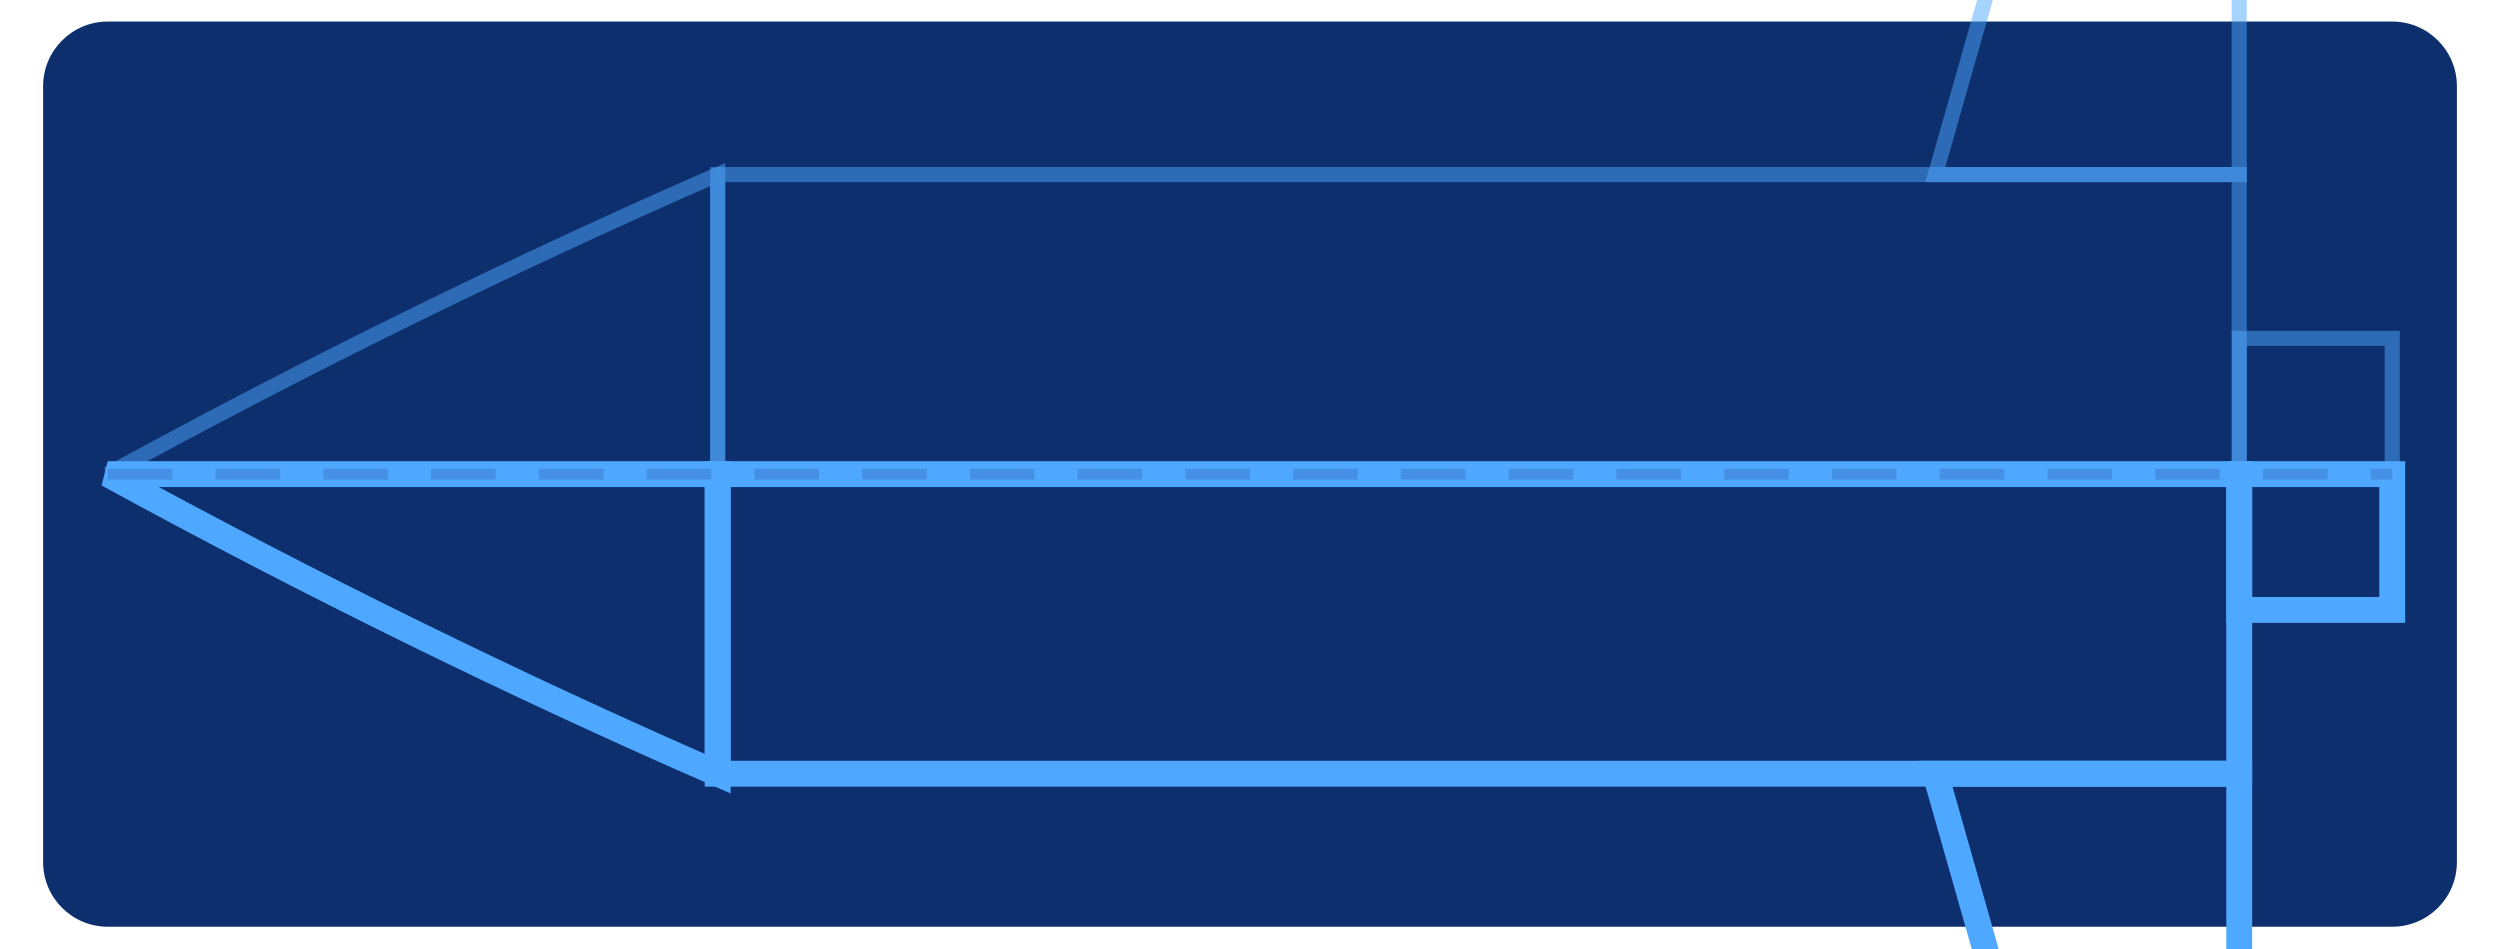
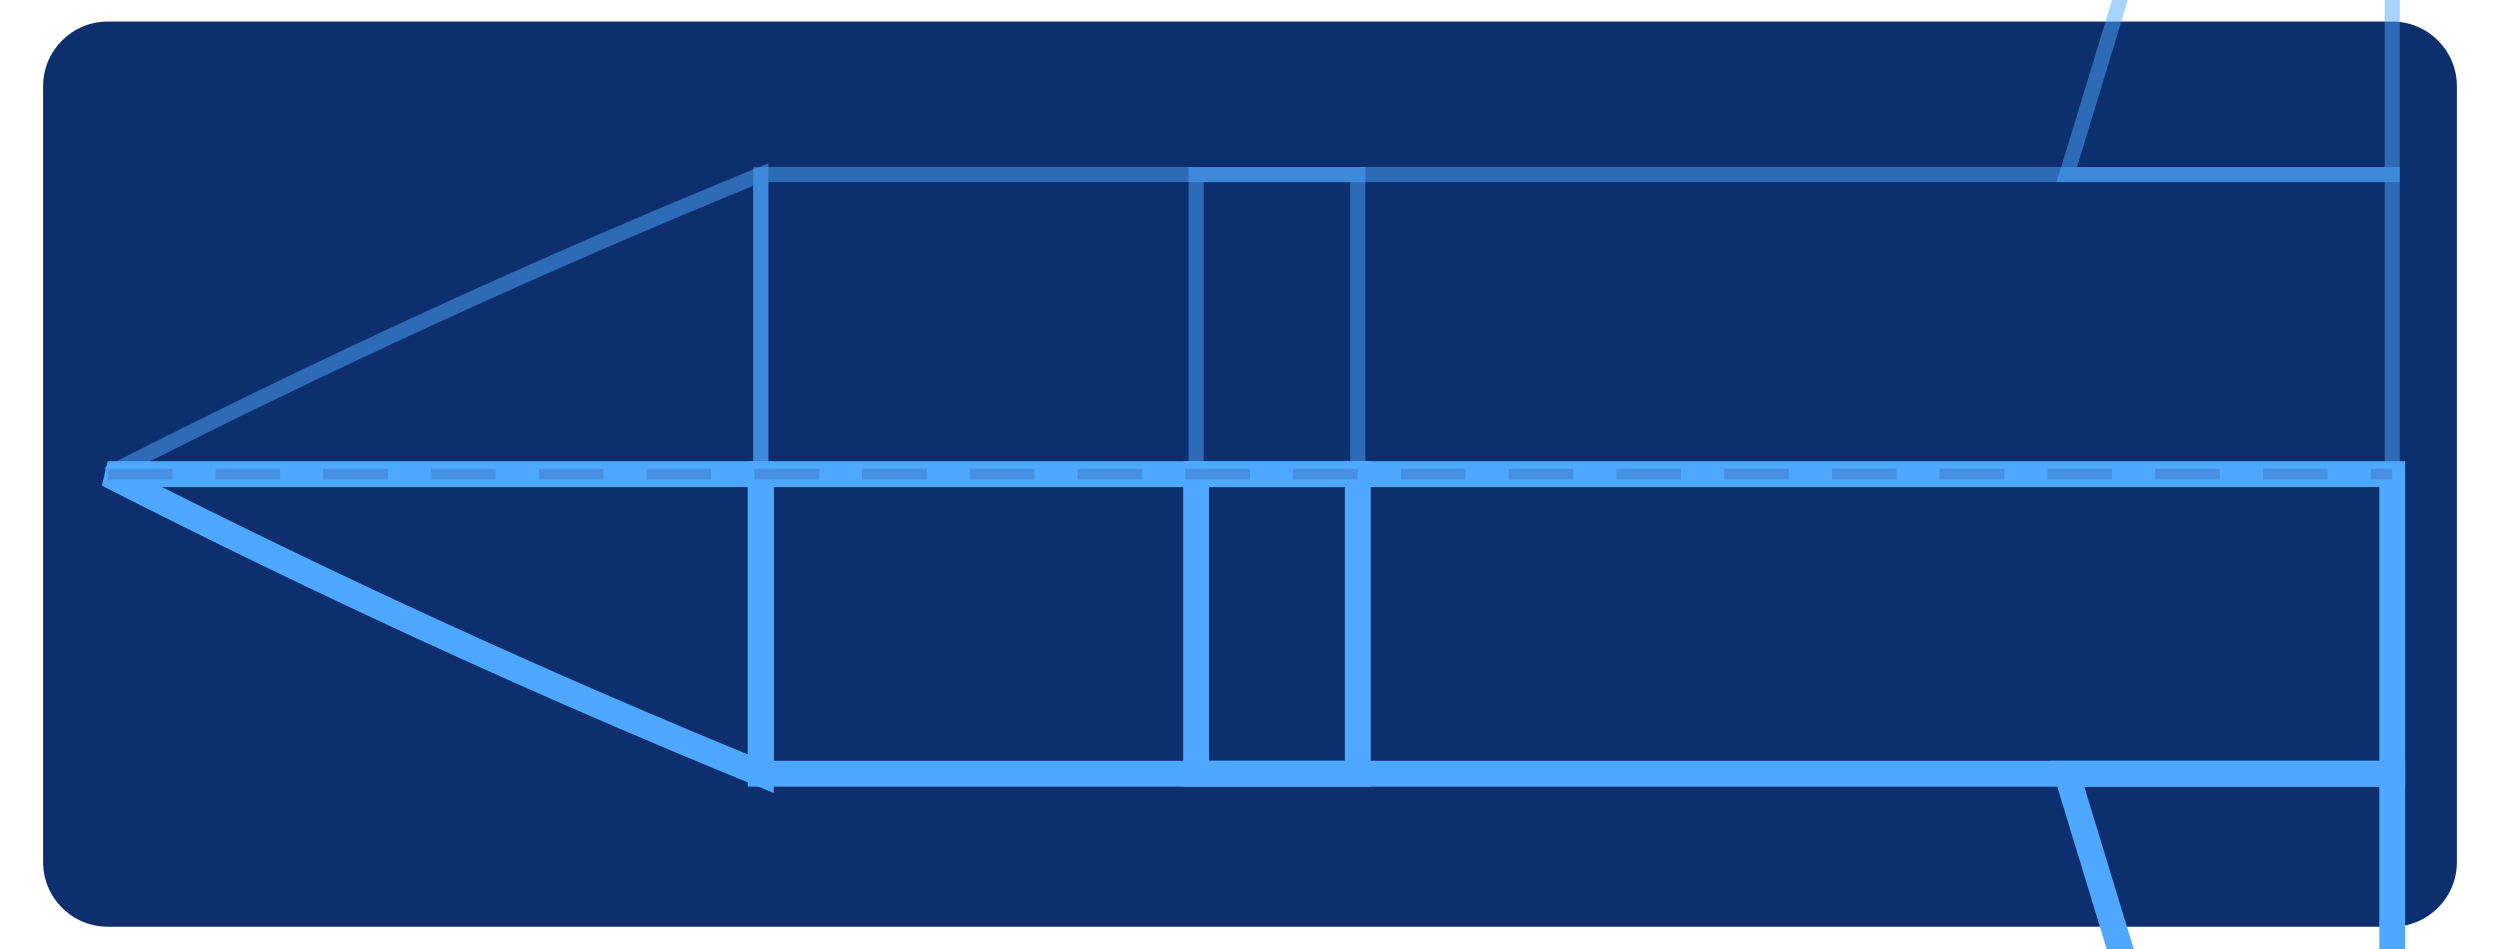
<svg xmlns="http://www.w3.org/2000/svg" viewBox="0 0 116 44" width="232" height="88" preserveAspectRatio="xMidYMid meet">
  <rect x="2" y="1" width="112" height="42" rx="3" fill="#0d2f6e" />
-   <path d="M 5.0 22.0 Q 19.1 29.7 33.3 35.9 L 33.3 22.0 Z" fill="none" stroke="#4fa8ff" stroke-width="1.2" />
-   <path d="M 5.0 22.0 Q 19.1 29.7 33.3 35.9 L 33.3 22.0 Z" transform="translate(0 44) scale(1 -1)" fill="none" stroke="#4fa8ff" stroke-width="0.7" opacity="0.5" />
-   <path d="M 33.3 22.0 L 33.3 35.9 L 103.9 35.9 L 103.9 22.0 Z" fill="none" stroke="#4fa8ff" stroke-width="1.2" />
-   <path d="M 33.3 22.0 L 33.3 35.9 L 103.9 35.9 L 103.9 22.0 Z" transform="translate(0 44) scale(1 -1)" fill="none" stroke="#4fa8ff" stroke-width="0.7" opacity="0.5" />
-   <path d="M 89.8 35.9 L 99.7 70.7 L 103.9 70.7 L 103.9 35.9 Z" fill="none" stroke="#4fa8ff" stroke-width="1.2" />
-   <path d="M 89.8 35.9 L 99.7 70.7 L 103.9 70.7 L 103.9 35.9 Z" transform="translate(0 44) scale(1 -1)" fill="none" stroke="#4fa8ff" stroke-width="0.7" opacity="0.5" />
-   <path d="M 103.9 22.0 L 103.9 28.3 L 111.0 28.3 L 111.0 22.0 Z" fill="none" stroke="#4fa8ff" stroke-width="1.2" />
-   <path d="M 103.9 22.0 L 103.9 28.3 L 111.0 28.3 L 111.0 22.0 Z" transform="translate(0 44) scale(1 -1)" fill="none" stroke="#4fa8ff" stroke-width="0.7" opacity="0.5" />
+   <path d="M 5.0 22.0 Q 20.1 29.7 35.3 35.9 L 35.3 22.0 Z" fill="none" stroke="#4fa8ff" stroke-width="1.2" />
+   <path d="M 5.0 22.0 Q 20.1 29.7 35.3 35.9 L 35.3 22.0 Z" transform="translate(0 44) scale(1 -1)" fill="none" stroke="#4fa8ff" stroke-width="0.7" opacity="0.5" />
+   <path d="M 35.3 22.0 L 35.3 35.9 L 111.0 35.9 L 111.0 22.0 Z" fill="none" stroke="#4fa8ff" stroke-width="1.2" />
+   <path d="M 35.3 22.0 L 35.3 35.9 L 111.0 35.9 L 111.0 22.0 Z" transform="translate(0 44) scale(1 -1)" fill="none" stroke="#4fa8ff" stroke-width="0.7" opacity="0.5" />
+   <path d="M 55.5 22.0 L 55.5 35.9 L 63.0 35.9 L 63.0 22.0 Z" fill="none" stroke="#4fa8ff" stroke-width="1.2" />
+   <path d="M 55.5 22.0 L 55.5 35.9 L 63.0 35.9 L 63.0 22.0 Z" transform="translate(0 44) scale(1 -1)" fill="none" stroke="#4fa8ff" stroke-width="0.7" opacity="0.5" />
+   <path d="M 95.9 35.9 L 106.5 70.7 L 111.0 70.7 L 111.0 35.9 Z" fill="none" stroke="#4fa8ff" stroke-width="1.2" />
+   <path d="M 95.9 35.9 L 106.5 70.7 L 111.0 70.7 L 111.0 35.9 Z" transform="translate(0 44) scale(1 -1)" fill="none" stroke="#4fa8ff" stroke-width="0.7" opacity="0.5" />
  <line x1="5" y1="22" x2="111" y2="22" stroke="#3d7fd4" stroke-width="0.5" stroke-dasharray="3 2" opacity="0.6" />
</svg>
